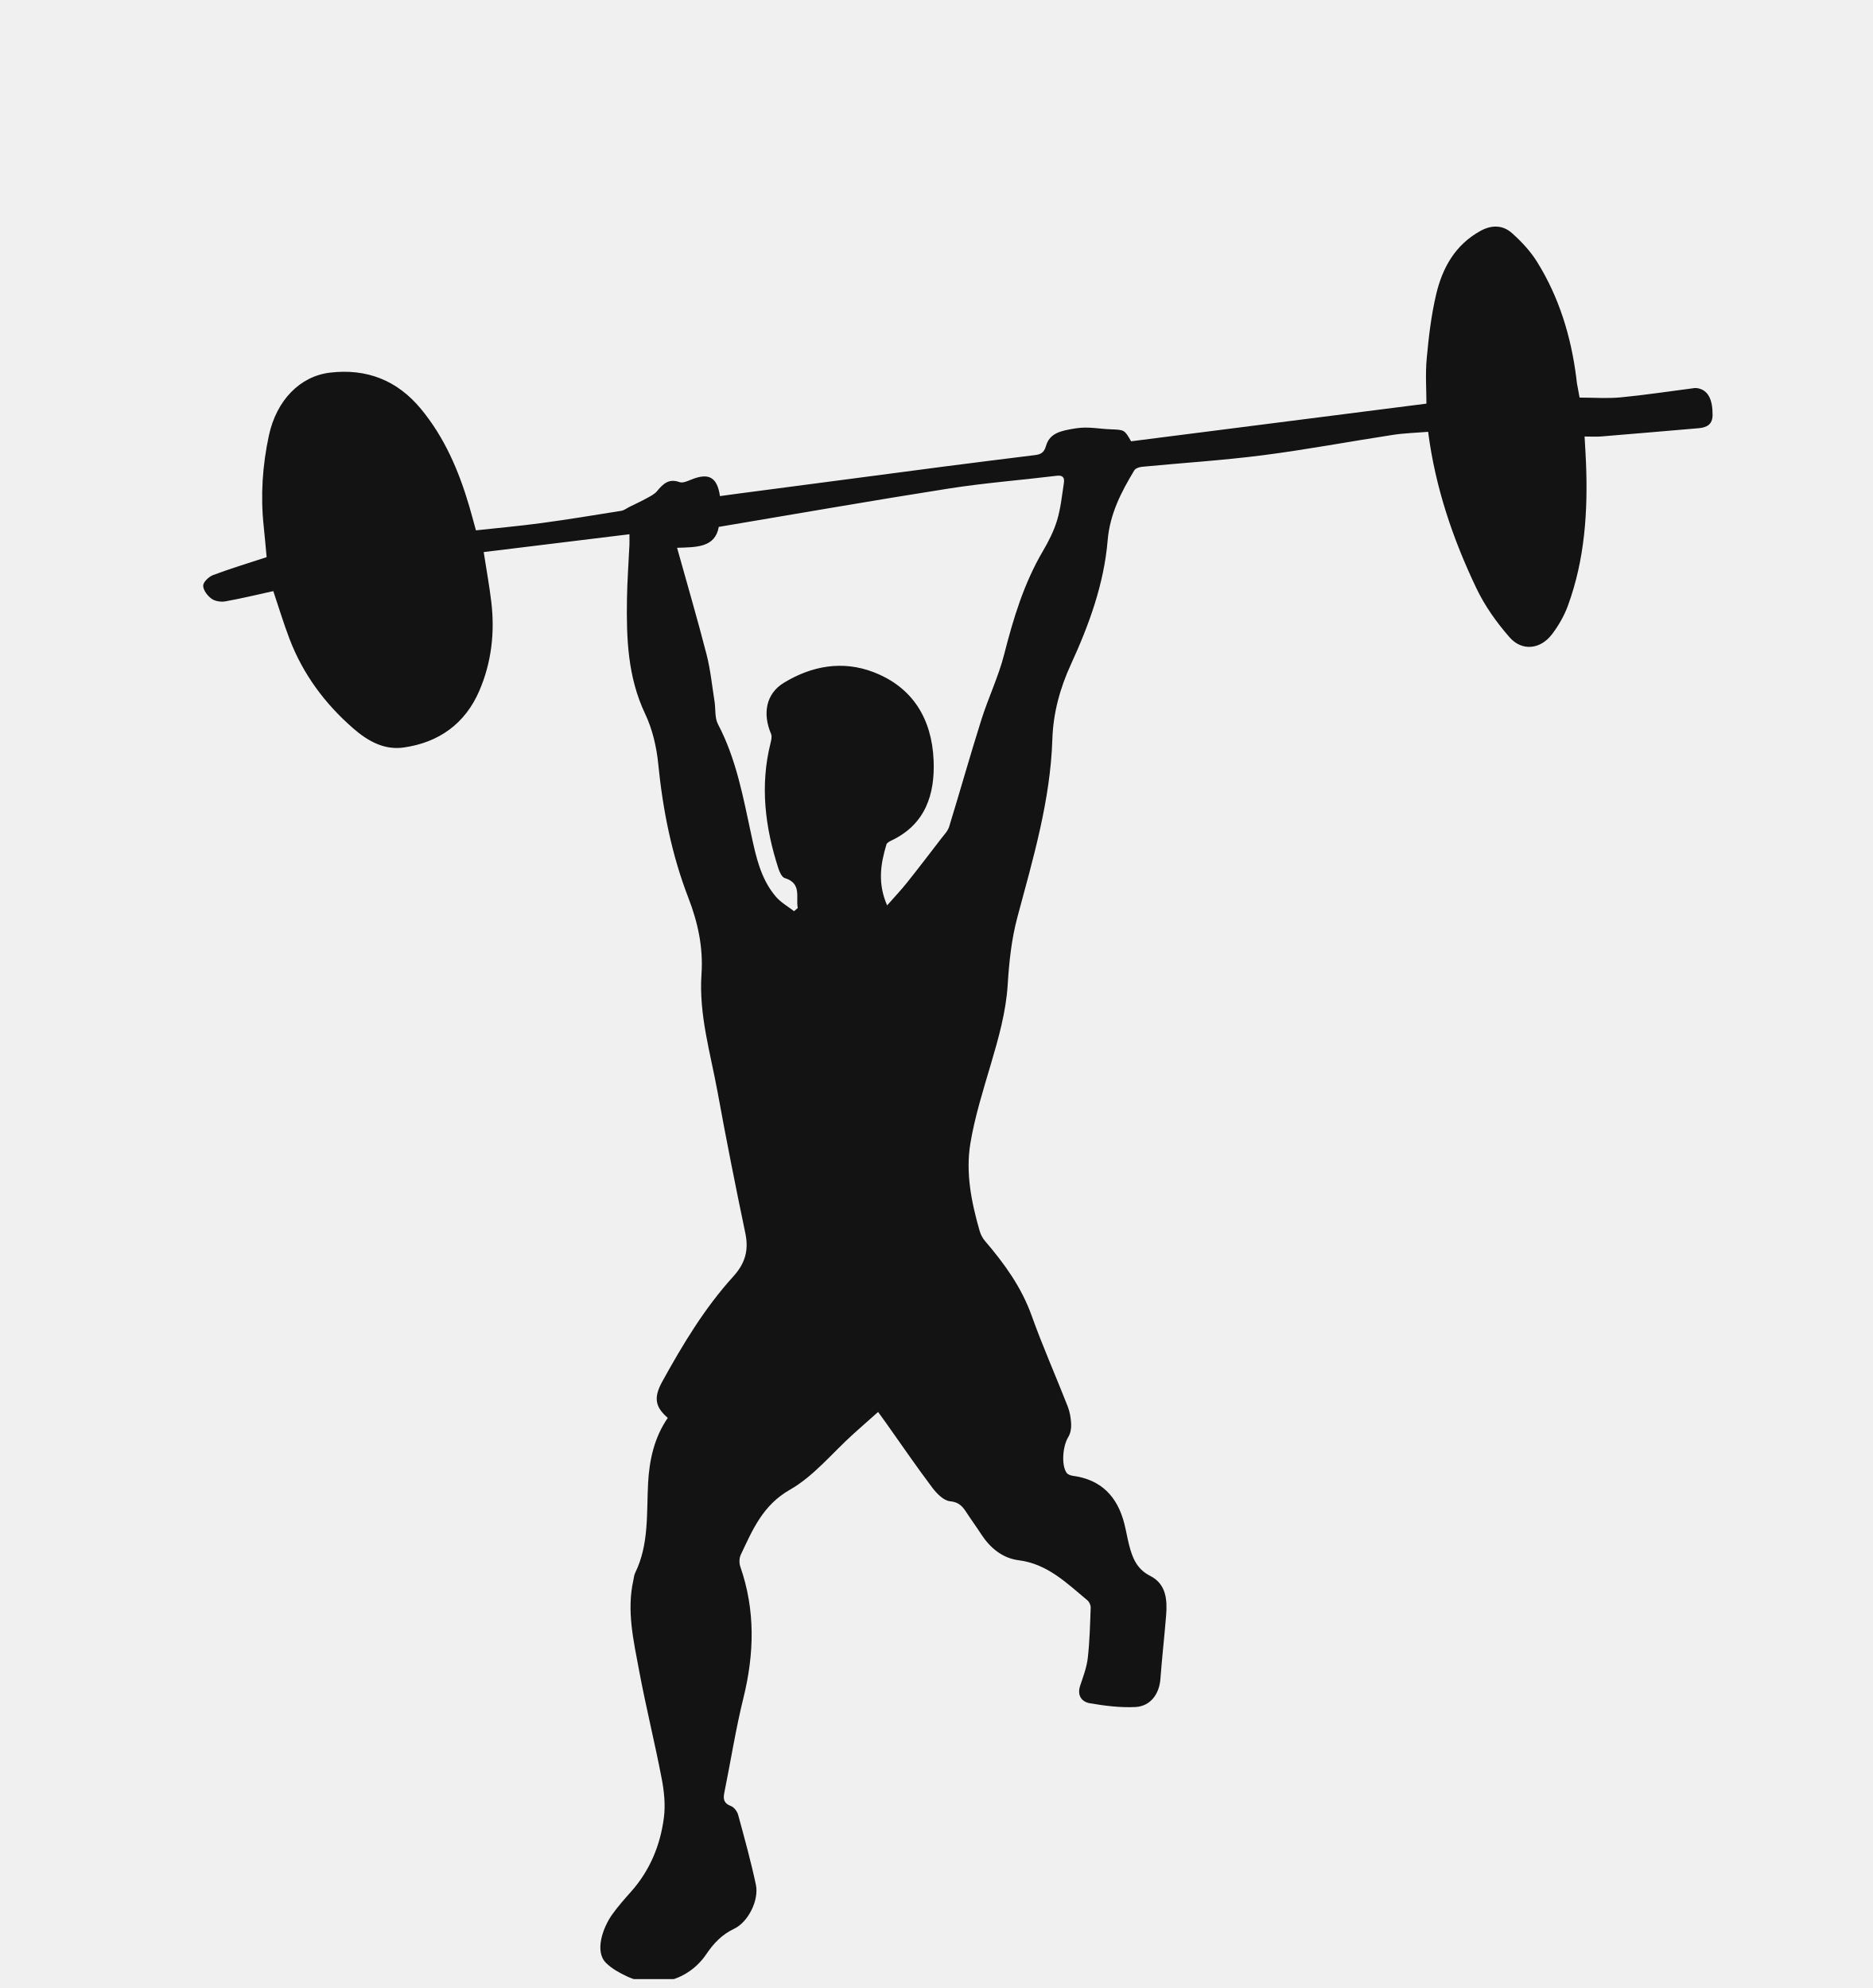
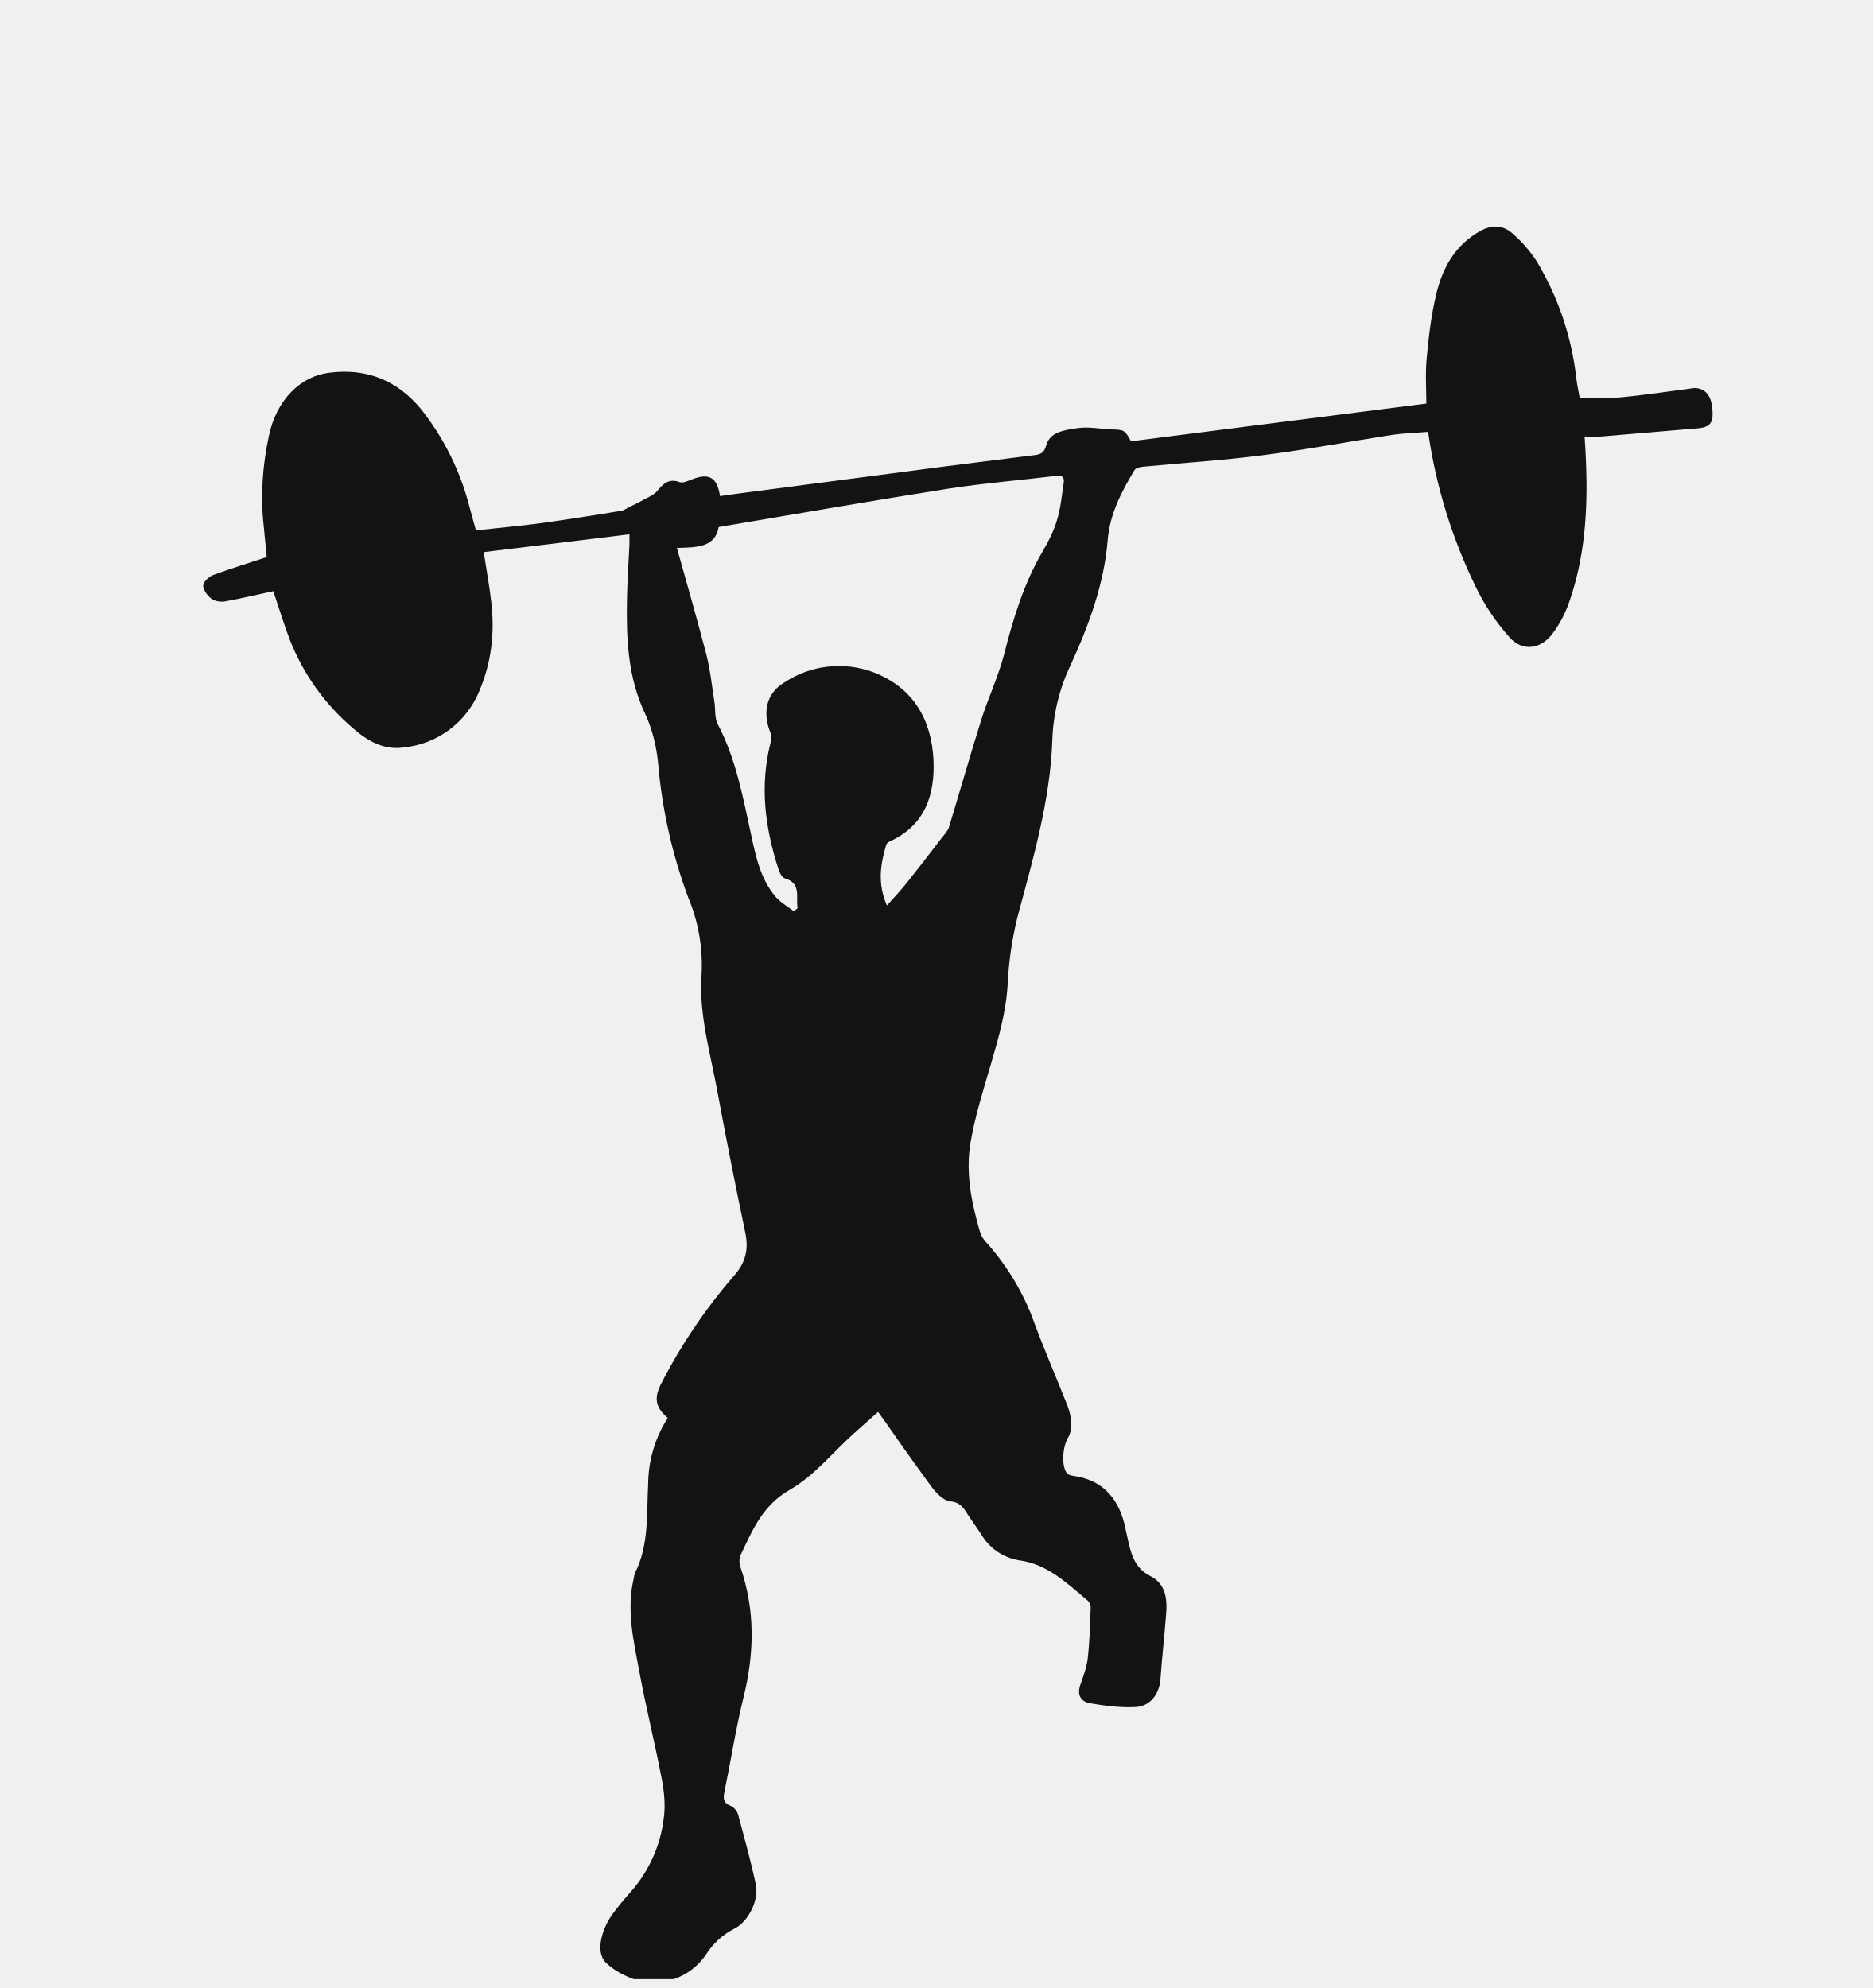
- <svg xmlns="http://www.w3.org/2000/svg" width="129" height="137" viewBox="0 0 129 137" fill="none">
-   <g clip-path="url(#clip0_71_44)">
-     <path d="M77.936 30.411C84.691 29.549 91.43 28.69 98.284 27.816C98.284 26.881 98.204 25.782 98.304 24.702C98.441 23.219 98.614 21.725 98.956 20.28C99.388 18.456 100.264 16.872 102.008 15.912C102.8 15.476 103.559 15.509 104.189 16.073C104.836 16.653 105.455 17.315 105.911 18.05C107.433 20.499 108.255 23.206 108.613 26.059C108.629 26.181 108.636 26.303 108.657 26.424C108.712 26.735 108.771 27.044 108.837 27.399C109.793 27.399 110.745 27.473 111.681 27.383C113.376 27.221 115.061 26.96 116.75 26.744C116.843 26.732 116.943 26.744 117.035 26.766C117.698 26.922 118.012 27.539 118 28.62C117.992 29.255 117.594 29.462 117.049 29.508C114.808 29.701 112.568 29.894 110.326 30.078C109.99 30.105 109.649 30.082 109.181 30.082C109.217 30.744 109.256 31.316 109.279 31.89C109.414 35.243 109.198 38.559 108.032 41.74C107.775 42.442 107.384 43.122 106.93 43.716C106.136 44.755 104.87 44.897 104.013 43.919C103.123 42.903 102.309 41.758 101.729 40.543C100.112 37.156 98.902 33.619 98.4 29.758C97.576 29.827 96.773 29.847 95.986 29.967C92.992 30.425 90.012 30.987 87.009 31.373C84.247 31.727 81.462 31.901 78.689 32.168C78.501 32.187 78.24 32.272 78.156 32.412C77.254 33.91 76.473 35.407 76.319 37.248C76.067 40.24 75.041 43.054 73.79 45.78C73.04 47.415 72.568 49.123 72.51 50.943C72.374 55.164 71.181 59.175 70.098 63.216C69.697 64.712 69.53 66.29 69.434 67.841C69.316 69.749 68.8 71.543 68.267 73.353C67.737 75.153 67.165 76.958 66.86 78.802C66.525 80.828 66.932 82.851 67.497 84.819C67.57 85.072 67.703 85.328 67.874 85.527C69.202 87.078 70.38 88.702 71.082 90.664C71.837 92.774 72.749 94.828 73.566 96.917C73.715 97.299 73.787 97.727 73.805 98.138C73.819 98.436 73.759 98.787 73.604 99.036C73.228 99.643 73.113 100.948 73.49 101.494C73.568 101.607 73.759 101.682 73.907 101.701C75.88 101.959 76.995 103.139 77.47 105.006C77.591 105.48 77.67 105.965 77.79 106.439C78.014 107.33 78.316 108.128 79.245 108.596C80.358 109.158 80.436 110.248 80.347 111.34C80.229 112.794 80.064 114.244 79.955 115.699C79.878 116.746 79.266 117.589 78.221 117.638C77.189 117.688 76.135 117.554 75.111 117.381C74.528 117.282 74.201 116.845 74.427 116.164C74.633 115.54 74.876 114.909 74.95 114.264C75.082 113.109 75.109 111.943 75.151 110.78C75.157 110.613 75.05 110.387 74.92 110.279C73.497 109.099 72.182 107.774 70.183 107.521C69.081 107.381 68.222 106.677 67.605 105.725C67.271 105.211 66.909 104.717 66.575 104.204C66.306 103.791 66.055 103.513 65.457 103.456C65.018 103.414 64.54 102.923 64.234 102.516C63.13 101.048 62.093 99.53 61.03 98.032C60.877 97.816 60.72 97.603 60.504 97.303C59.892 97.847 59.329 98.341 58.773 98.843C57.339 100.138 56.072 101.725 54.433 102.658C52.55 103.731 51.858 105.423 51.041 107.142C50.93 107.374 50.926 107.725 51.012 107.972C52.053 110.967 51.975 113.963 51.223 117.012C50.69 119.172 50.346 121.378 49.904 123.56C49.813 124.01 49.895 124.287 50.371 124.465C50.582 124.545 50.795 124.83 50.858 125.062C51.294 126.661 51.738 128.262 52.082 129.883C52.308 130.943 51.553 132.462 50.582 132.918C49.738 133.315 49.164 133.933 48.663 134.672C47.442 136.475 45.153 137.122 43.179 136.19C42.669 135.948 42.142 135.659 41.75 135.265C40.948 134.458 41.552 132.819 42.178 131.939C42.575 131.381 43.033 130.866 43.489 130.353C44.785 128.894 45.498 127.158 45.744 125.259C45.858 124.379 45.76 123.44 45.591 122.56C45.111 120.061 44.494 117.589 44.029 115.088C43.65 113.049 43.171 110.998 43.64 108.897C43.678 108.73 43.688 108.549 43.762 108.399C44.725 106.432 44.545 104.305 44.655 102.215C44.739 100.607 45.082 99.061 46.011 97.712C45.155 96.97 45.01 96.335 45.633 95.207C47.042 92.652 48.547 90.145 50.516 87.977C51.339 87.072 51.604 86.17 51.356 84.986C50.679 81.754 50.037 78.514 49.445 75.266C48.954 72.576 48.144 69.919 48.334 67.143C48.461 65.29 48.09 63.581 47.423 61.853C46.282 58.898 45.668 55.805 45.354 52.642C45.238 51.469 44.953 50.249 44.45 49.189C43.249 46.656 43.157 43.991 43.199 41.289C43.218 40.041 43.312 38.795 43.369 37.548C43.378 37.334 43.37 37.12 43.37 36.816C39.982 37.231 36.67 37.636 33.328 38.046C33.511 39.235 33.718 40.355 33.852 41.485C34.103 43.592 33.862 45.665 33.026 47.606C32.05 49.87 30.242 51.172 27.808 51.514C26.446 51.706 25.319 51.048 24.34 50.197C22.392 48.501 20.881 46.469 19.953 44.041C19.543 42.97 19.212 41.868 18.831 40.736C17.75 40.973 16.645 41.243 15.527 41.442C15.223 41.497 14.813 41.434 14.573 41.258C14.295 41.055 13.997 40.665 14 40.359C14.002 40.108 14.388 39.742 14.68 39.631C15.855 39.189 17.059 38.826 18.372 38.395C18.313 37.767 18.248 36.998 18.166 36.231C17.945 34.14 18.087 32.065 18.526 30.018C19.047 27.59 20.664 25.925 22.742 25.679C25.263 25.382 27.369 26.204 28.999 28.174C30.637 30.153 31.62 32.461 32.336 34.9C32.487 35.416 32.624 35.937 32.794 36.548C34.307 36.383 35.81 36.249 37.303 36.047C39.144 35.798 40.977 35.497 42.811 35.201C43.008 35.169 43.188 35.022 43.375 34.929C43.768 34.734 44.169 34.55 44.553 34.339C44.807 34.199 45.092 34.063 45.27 33.848C45.685 33.346 46.079 32.956 46.823 33.225C47.046 33.306 47.38 33.151 47.639 33.046C48.833 32.567 49.414 32.872 49.607 34.188C49.93 34.143 50.254 34.097 50.58 34.054C55.452 33.412 60.324 32.768 65.198 32.132C67.235 31.866 69.274 31.618 71.313 31.362C71.694 31.314 71.936 31.206 72.067 30.744C72.321 29.843 73.081 29.683 74.129 29.518C74.973 29.385 75.728 29.555 76.524 29.585C77.478 29.621 77.478 29.614 77.936 30.411ZM54.711 62.794C54.797 62.721 54.882 62.647 54.968 62.574C54.821 61.833 55.269 60.877 54.072 60.511C53.877 60.451 53.718 60.107 53.638 59.864C52.716 57.022 52.354 54.143 53.096 51.195C53.146 50.994 53.201 50.745 53.127 50.572C52.532 49.18 52.774 47.804 54.012 47.052C55.93 45.886 58.049 45.496 60.195 46.322C62.917 47.372 64.204 49.572 64.327 52.377C64.43 54.717 63.779 56.811 61.412 57.927C61.284 57.988 61.111 58.08 61.078 58.193C60.683 59.516 60.452 60.846 61.124 62.393C61.636 61.811 62.08 61.345 62.479 60.844C63.287 59.832 64.073 58.803 64.861 57.776C65.058 57.52 65.307 57.268 65.398 56.972C66.152 54.52 66.845 52.049 67.617 49.603C68.094 48.089 68.795 46.639 69.186 45.107C69.818 42.628 70.548 40.209 71.853 37.986C72.247 37.315 72.611 36.6 72.835 35.859C73.085 35.027 73.173 34.144 73.304 33.279C73.355 32.943 73.258 32.732 72.813 32.786C70.338 33.089 67.847 33.279 65.386 33.665C60.125 34.49 54.88 35.411 49.525 36.31C49.272 37.741 47.992 37.707 46.652 37.75C47.352 40.26 48.059 42.672 48.684 45.104C48.955 46.157 49.061 47.252 49.232 48.329C49.316 48.858 49.237 49.463 49.471 49.908C50.733 52.309 51.204 54.932 51.766 57.536C52.092 59.045 52.418 60.572 53.455 61.788C53.797 62.19 54.288 62.463 54.711 62.794Z" fill="#131313" />
+ <svg xmlns="http://www.w3.org/2000/svg" width="129" height="137" fill="none" viewBox="0 0 129 137">
+   <g clip-path="url(#a)">
+     <path fill="#131313" d="m77.94 30.41 20.34-2.6c0-.93-.08-2.03.02-3.1.14-1.5.31-2.98.66-4.43.43-1.82 1.3-3.4 3.05-4.37.79-.43 1.55-.4 2.18.16a9 9 0 0 1 1.72 1.98 20 20 0 0 1 2.7 8l.05.37.18.98c.95 0 1.9.07 2.84-.02 1.7-.16 3.38-.42 5.07-.64q.16 0 .28.03 1 .23.97 1.85c0 .64-.4.84-.95.89l-6.72.57c-.34.03-.68 0-1.15 0q.07.97.1 1.81c.13 3.35-.08 6.67-1.25 9.85a8 8 0 0 1-1.1 1.98c-.8 1.04-2.06 1.18-2.92.2a15 15 0 0 1-2.28-3.38 36 36 0 0 1-3.33-10.78c-.82.07-1.63.09-2.41.2-3 .46-5.98 1.03-8.98 1.41-2.76.36-5.55.53-8.32.8-.19.02-.45.1-.53.24-.9 1.5-1.69 3-1.84 4.84-.25 2.99-1.28 5.8-2.53 8.53a13 13 0 0 0-1.28 5.16c-.14 4.22-1.33 8.24-2.41 12.28a24 24 0 0 0-.67 4.62c-.11 1.9-.63 3.7-1.16 5.51s-1.1 3.6-1.41 5.45c-.33 2.03.07 4.05.64 6.02q.11.39.37.7a17 17 0 0 1 3.21 5.14c.76 2.11 1.67 4.17 2.49 6.26q.22.58.24 1.22c0 .3-.05.65-.2.9-.38.6-.5 1.9-.12 2.45.08.12.27.2.42.21 1.97.26 3.08 1.44 3.56 3.3l.32 1.44c.22.89.53 1.69 1.45 2.16 1.12.56 1.2 1.65 1.1 2.74-.11 1.45-.28 2.9-.38 4.36-.08 1.05-.7 1.89-1.74 1.94-1.03.05-2.09-.09-3.1-.26-.6-.1-.92-.53-.7-1.22.21-.62.46-1.25.53-1.9.13-1.15.16-2.32.2-3.48 0-.17-.1-.4-.23-.5-1.42-1.18-2.74-2.5-4.74-2.76a3.7 3.7 0 0 1-2.58-1.8c-.33-.5-.7-1-1.03-1.52-.26-.4-.52-.69-1.11-.74-.44-.05-.92-.54-1.23-.94q-1.63-2.22-3.2-4.49l-.53-.73-1.73 1.54c-1.43 1.3-2.7 2.88-4.34 3.82-1.88 1.07-2.57 2.76-3.39 4.48a1.2 1.2 0 0 0-.03.83c1.04 3 .97 6 .21 9.04-.53 2.16-.87 4.37-1.32 6.55-.09.45 0 .73.47.9.21.09.43.37.49.6.43 1.6.88 3.2 1.22 4.82.23 1.06-.53 2.58-1.5 3.04a5 5 0 0 0-1.92 1.75 4.34 4.34 0 0 1-5.48 1.52 5 5 0 0 1-1.43-.93c-.8-.8-.2-2.44.43-3.32q.61-.83 1.3-1.59a9.3 9.3 0 0 0 2.26-5.1c.12-.87.02-1.81-.15-2.69-.48-2.5-1.1-4.97-1.56-7.47-.38-2.04-.86-4.1-.39-6.2.04-.16.05-.34.12-.5.97-1.96.79-4.08.9-6.17a8.5 8.5 0 0 1 1.35-4.5c-.86-.75-1-1.38-.38-2.51a37 37 0 0 1 4.89-7.23c.82-.9 1.08-1.81.84-3q-1.02-4.85-1.92-9.71c-.49-2.7-1.3-5.35-1.1-8.13a12 12 0 0 0-.92-5.29 35 35 0 0 1-2.07-9.2c-.11-1.18-.4-2.4-.9-3.46-1.2-2.53-1.3-5.2-1.25-7.9.02-1.25.11-2.5.17-3.74v-.73l-10.04 1.23c.18 1.18.39 2.3.52 3.44.25 2.1.01 4.18-.82 6.12a6.3 6.3 0 0 1-5.22 3.9c-1.36.2-2.5-.46-3.47-1.31a15.4 15.4 0 0 1-4.39-6.16c-.4-1.07-.74-2.17-1.12-3.3-1.08.23-2.19.5-3.3.7-.3.06-.72 0-.96-.18-.27-.2-.57-.6-.57-.9 0-.25.39-.62.68-.73 1.18-.44 2.38-.8 3.7-1.24l-.21-2.16c-.23-2.09-.08-4.16.36-6.21.52-2.43 2.13-4.1 4.21-4.34q3.8-.46 6.26 2.5a18 18 0 0 1 3.34 6.72l.45 1.65c1.52-.17 3.02-.3 4.51-.5q2.76-.39 5.51-.85c.2-.03.38-.18.57-.27q.6-.28 1.17-.6c.26-.13.54-.27.72-.48.41-.5.8-.9 1.55-.63.23.09.56-.07.82-.17 1.2-.48 1.77-.18 1.97 1.14l.97-.14 14.62-1.92 6.11-.77c.38-.05.63-.15.76-.62.25-.9 1.01-1.06 2.06-1.22.84-.14 1.6.03 2.4.07.95.03.95.02 1.4.82M54.7 62.8l.26-.22c-.15-.74.3-1.7-.9-2.06-.2-.06-.35-.4-.43-.65-.92-2.84-1.29-5.72-.54-8.67.05-.2.1-.45.03-.62-.6-1.39-.36-2.77.88-3.52a6.8 6.8 0 0 1 6.19-.73c2.72 1.05 4 3.25 4.13 6.06.1 2.34-.55 4.43-2.92 5.55-.13.06-.3.15-.33.26-.4 1.33-.63 2.66.04 4.2.52-.58.96-1.05 1.36-1.55q1.2-1.51 2.38-3.06c.2-.26.45-.51.54-.8.75-2.46 1.45-4.93 2.22-7.38.47-1.51 1.17-2.96 1.57-4.5.63-2.47 1.36-4.9 2.66-7.11.4-.68.76-1.39.98-2.13.26-.83.34-1.72.47-2.58.05-.34-.04-.55-.49-.5-2.47.3-4.96.5-7.42.88-5.27.83-10.51 1.75-15.86 2.65-.26 1.43-1.54 1.4-2.88 1.44.7 2.51 1.4 4.92 2.03 7.35.27 1.06.38 2.15.55 3.23.09.53 0 1.13.24 1.58 1.26 2.4 1.73 5.02 2.3 7.63.32 1.5.65 3.03 1.68 4.25.35.4.84.67 1.26 1" />
  </g>
  <defs>
-     <clipPath id="clip0_71_44">
-       <rect width="138.362" height="136.386" fill="white" />
+     <clipPath id="a">
+       <path fill="#fff" d="M0 0h138.36v136.39H0z" />
    </clipPath>
  </defs>
</svg>
